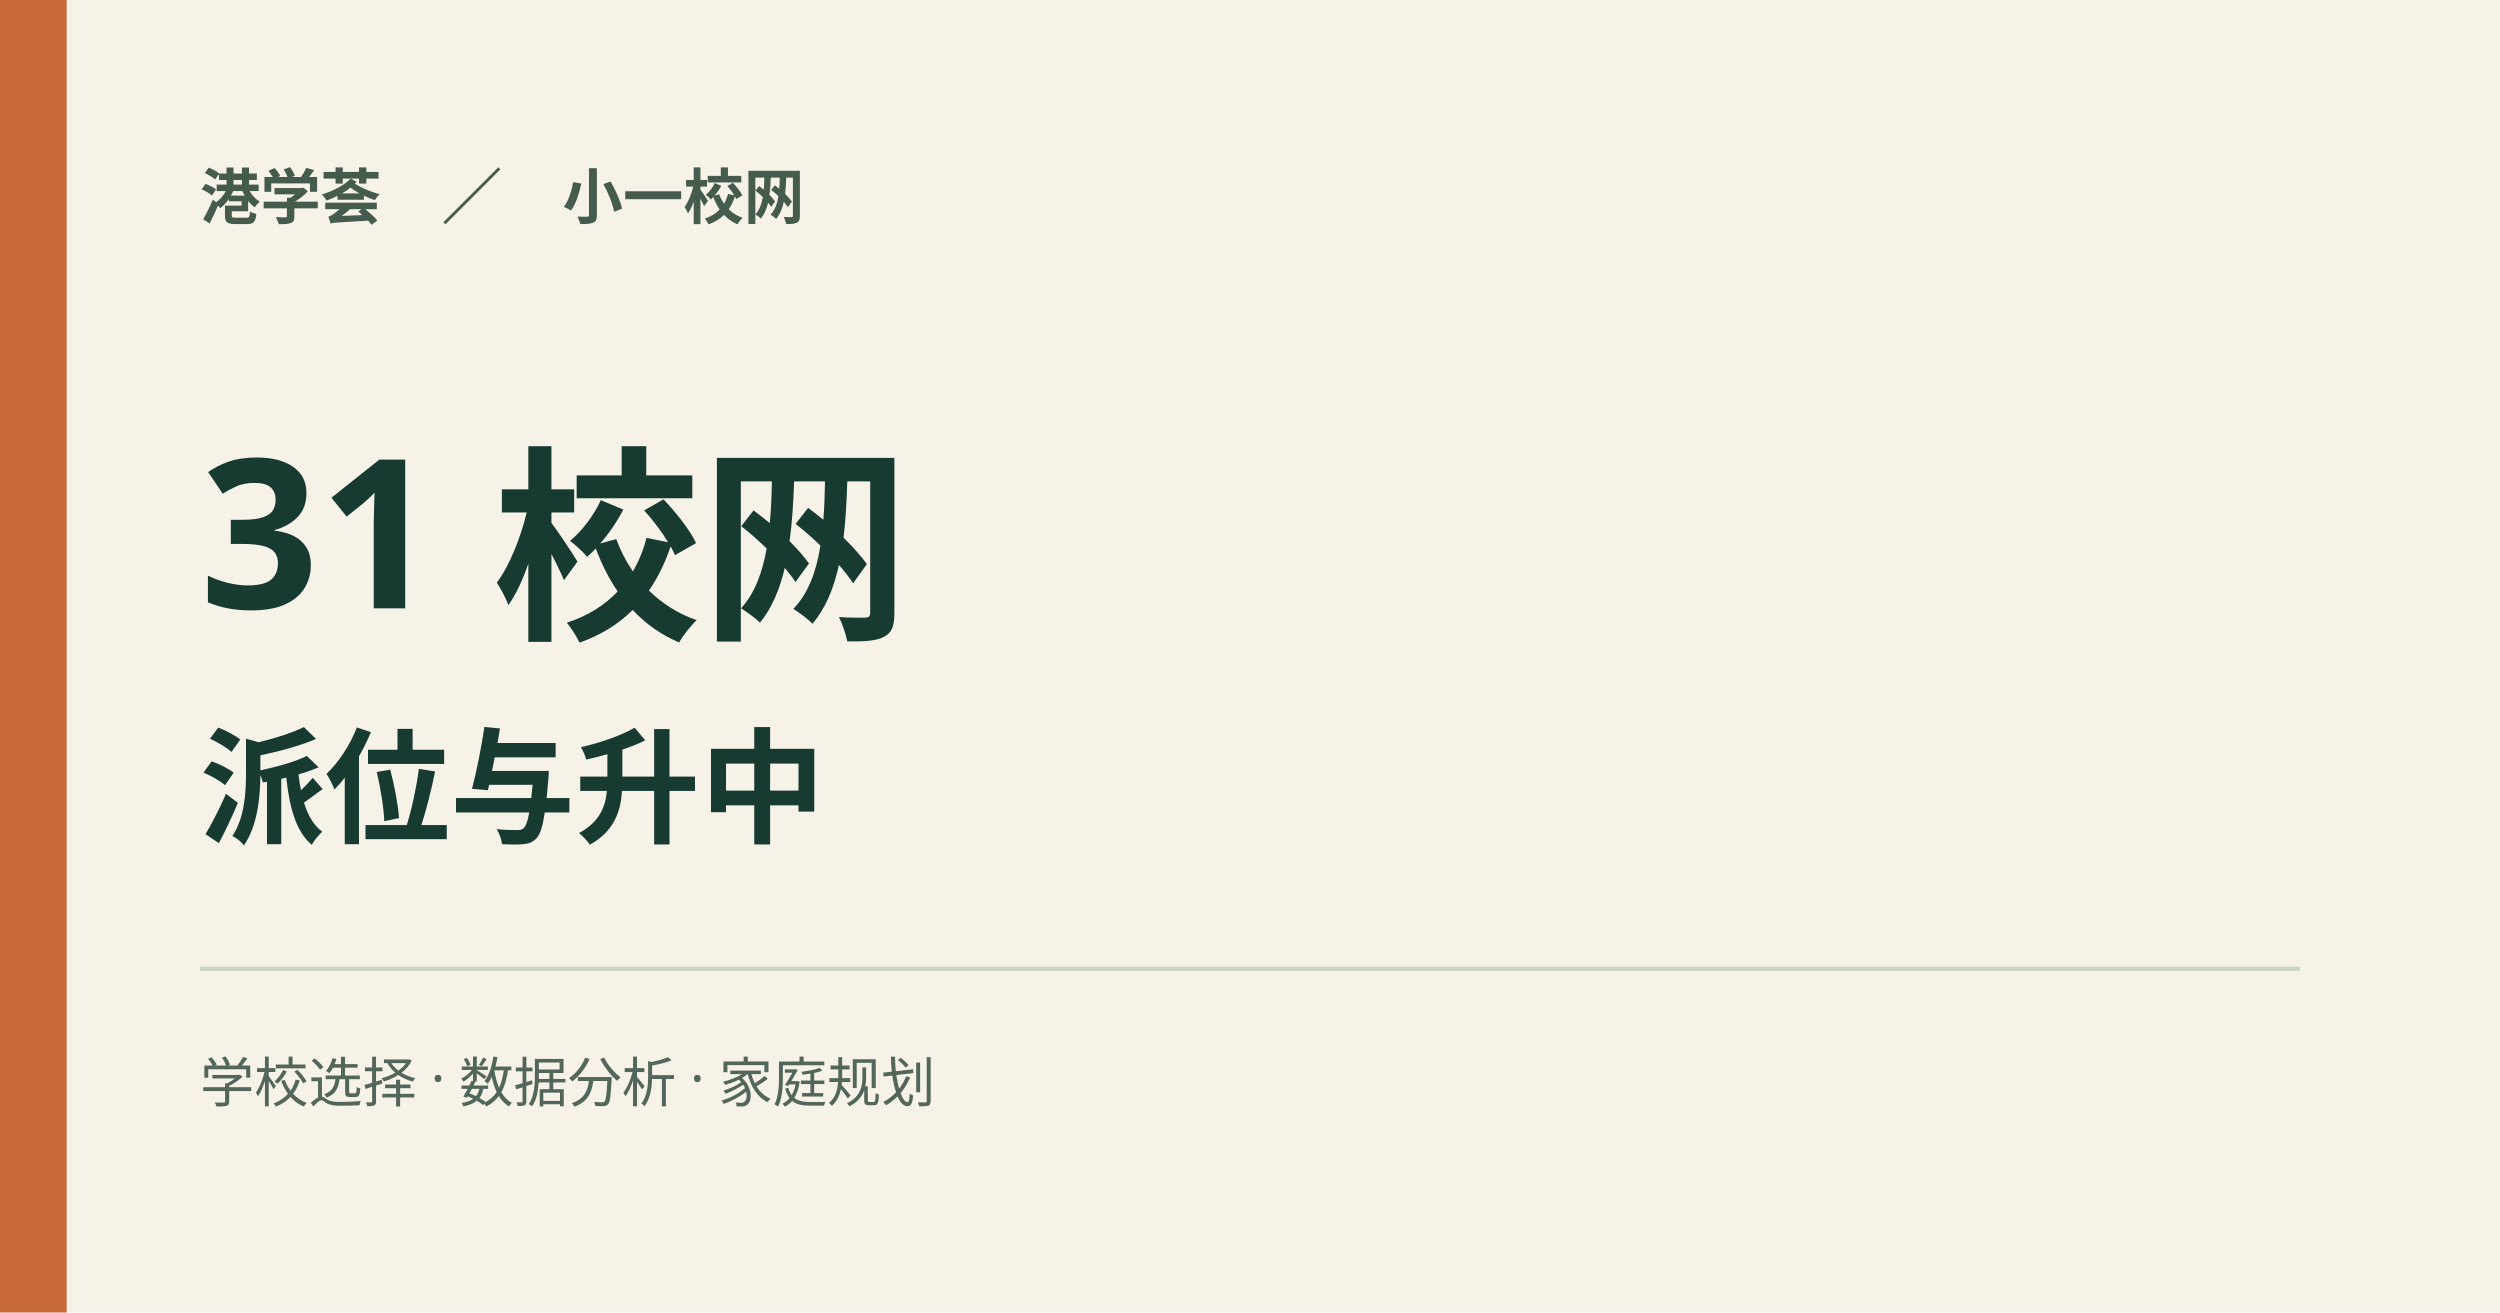
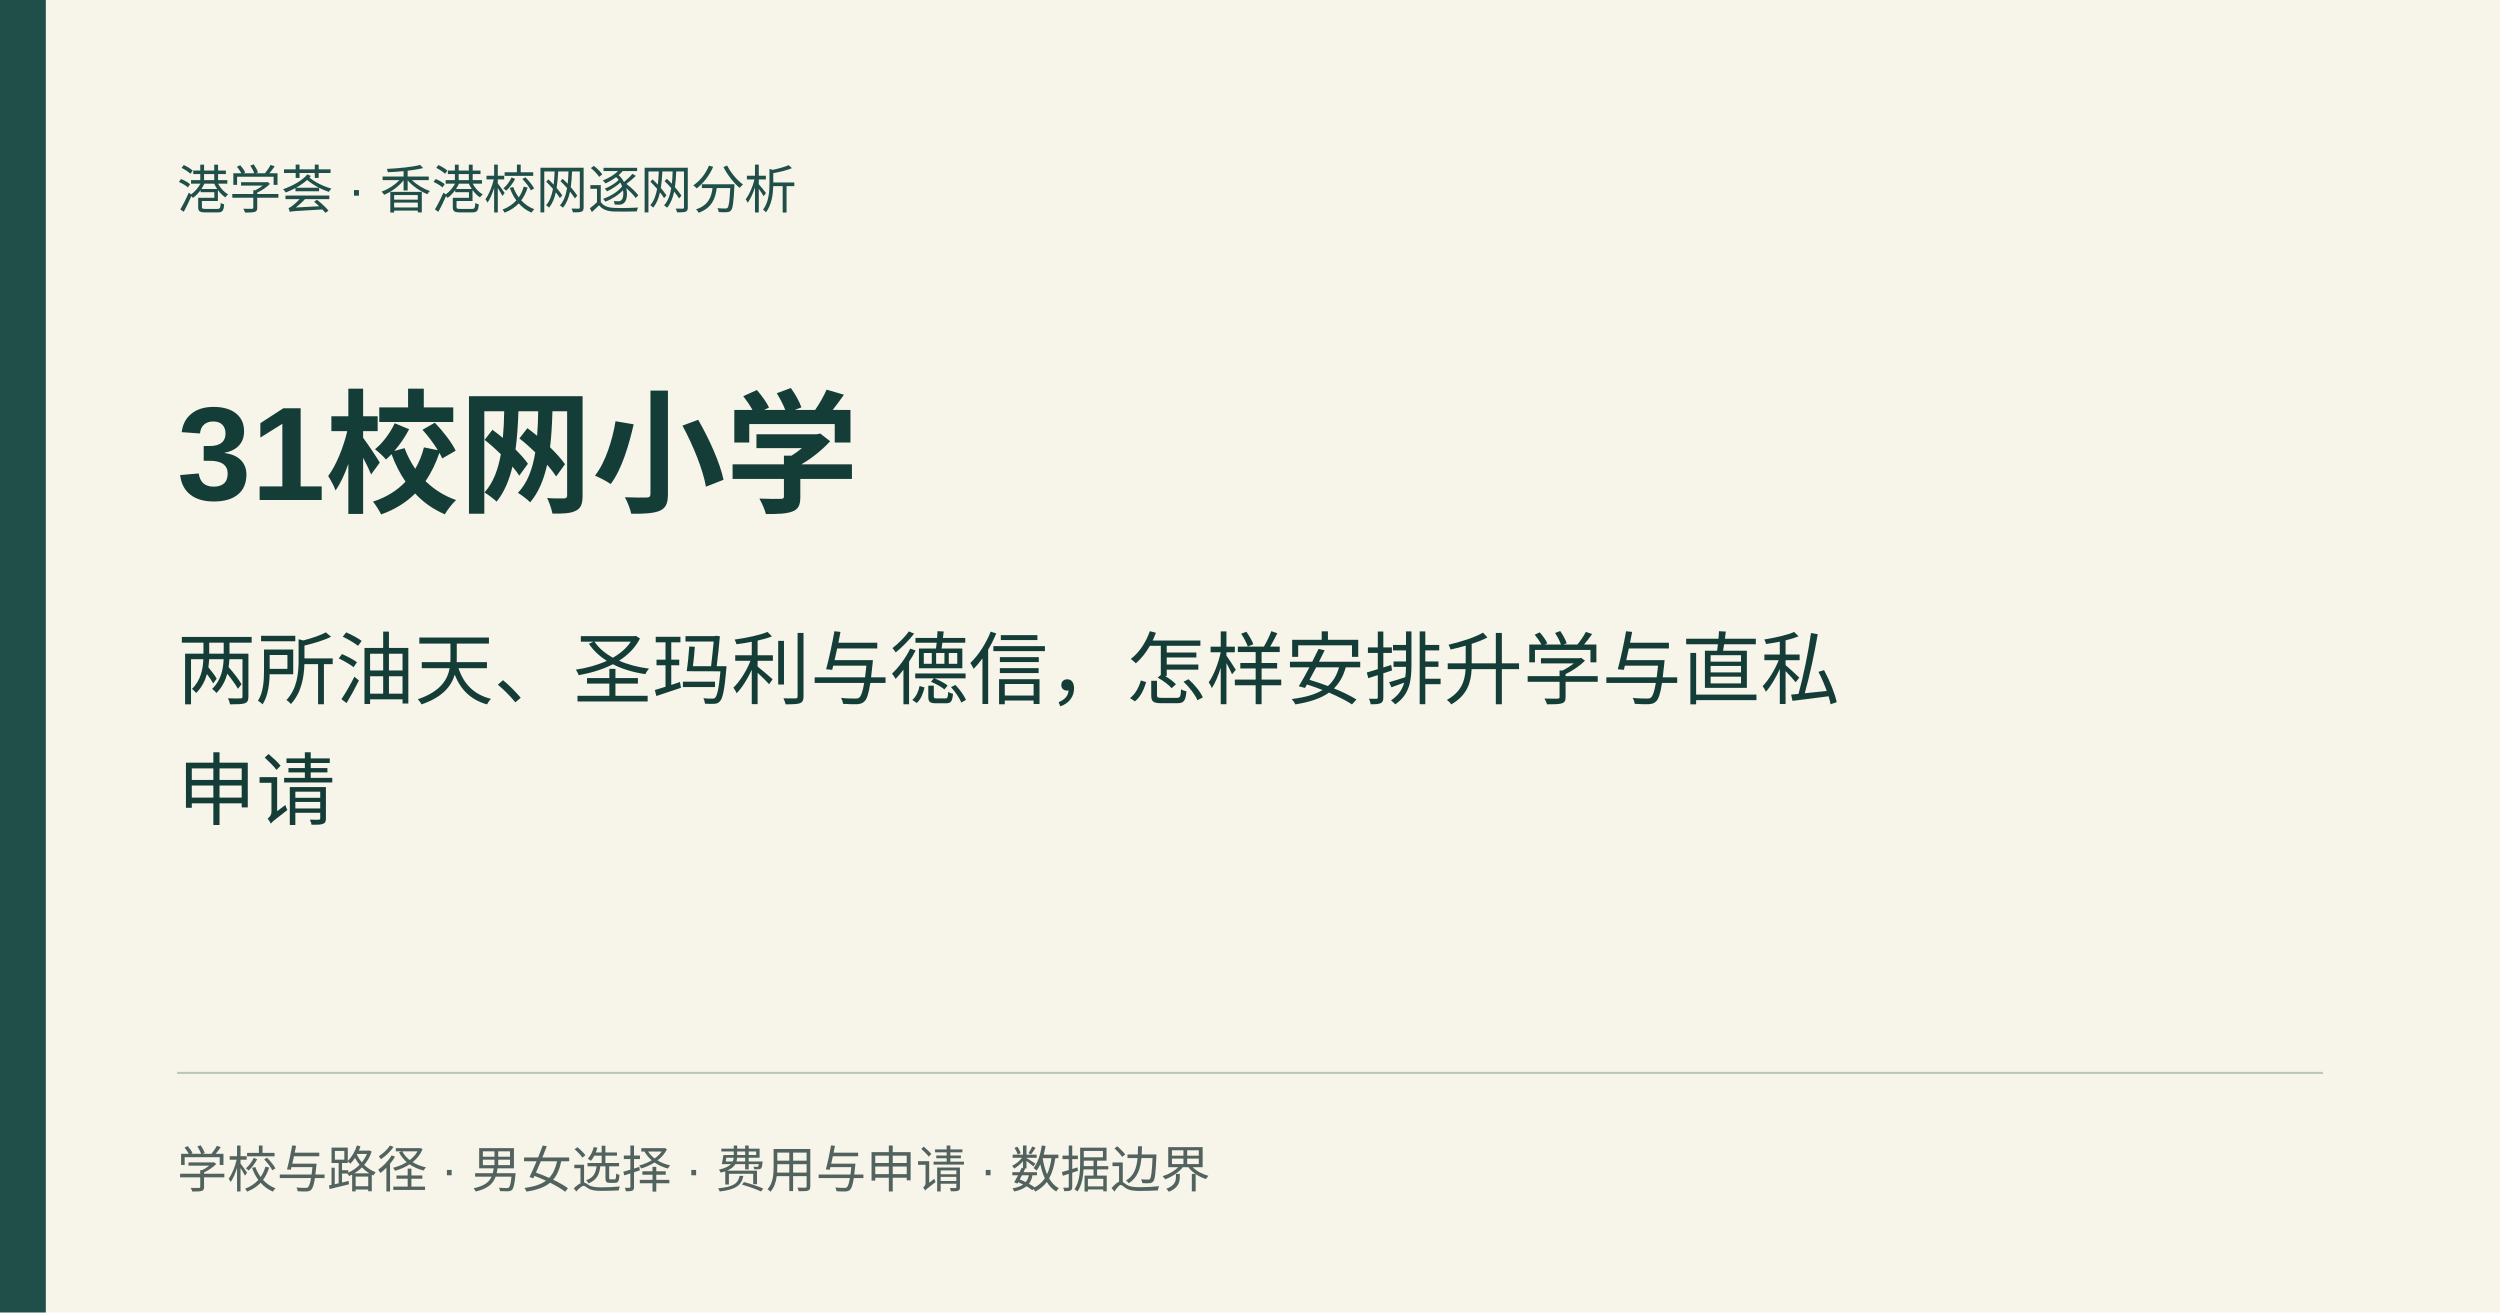
- <svg xmlns="http://www.w3.org/2000/svg" width="1200" height="630">
-   <rect width="1200" height="630" fill="#f6f2e8" />
-   <rect width="32" height="630" fill="#c86a37" />
-   <text x="96" y="105" font-family="PingFang SC, sans-serif" font-size="29" font-weight="700" fill="#445b4d">港学荟　／　小一校网</text>
-   <text x="96" y="292" font-family="PingFang SC, sans-serif" font-size="100" font-weight="700" fill="#173b31">31 校网</text>
-   <text x="96" y="400" font-family="PingFang SC, sans-serif" font-size="60" font-weight="600" fill="#173b31">派位与升中</text>
-   <path d="M96 465H1104" stroke="#c9d4c7" stroke-width="2" />
-   <text x="96" y="529" font-family="PingFang SC, sans-serif" font-size="26" fill="#52665b">学校选择 · 数据分析 · 家庭规划</text>
+ <svg xmlns="http://www.w3.org/2000/svg" width="1200" height="630" viewBox="0 0 1200 630">
+   <rect width="1200" height="630" fill="#f7f4ea" />
+   <rect width="22" height="630" fill="#204f49" />
+   <text x="85" y="100" font-family="PingFang SC,Arial,sans-serif" font-size="25" fill="#204f49">港学荟 · 香港校网逐网分析</text>
+   <text x="85" y="240" font-family="PingFang SC,Arial,sans-serif" font-size="64" font-weight="600" fill="#153d38">31校网小学</text>
+   <text x="85" y="335" font-family="PingFang SC,Arial,sans-serif" font-size="38" fill="#153d38">两所油天、圣玛利与德信，怎样安排升学与直私</text>
+   <text x="85" y="393" font-family="PingFang SC,Arial,sans-serif" font-size="38" fill="#153d38">申请</text>
+   <path d="M85 515H1115" stroke="#b7c9bc" />
+   <text x="85" y="570" font-family="PingFang SC,Arial,sans-serif" font-size="24" fill="#52635f">学校与路径 · 男女选择 · 费用与申请 · 数据边界</text>
</svg>
